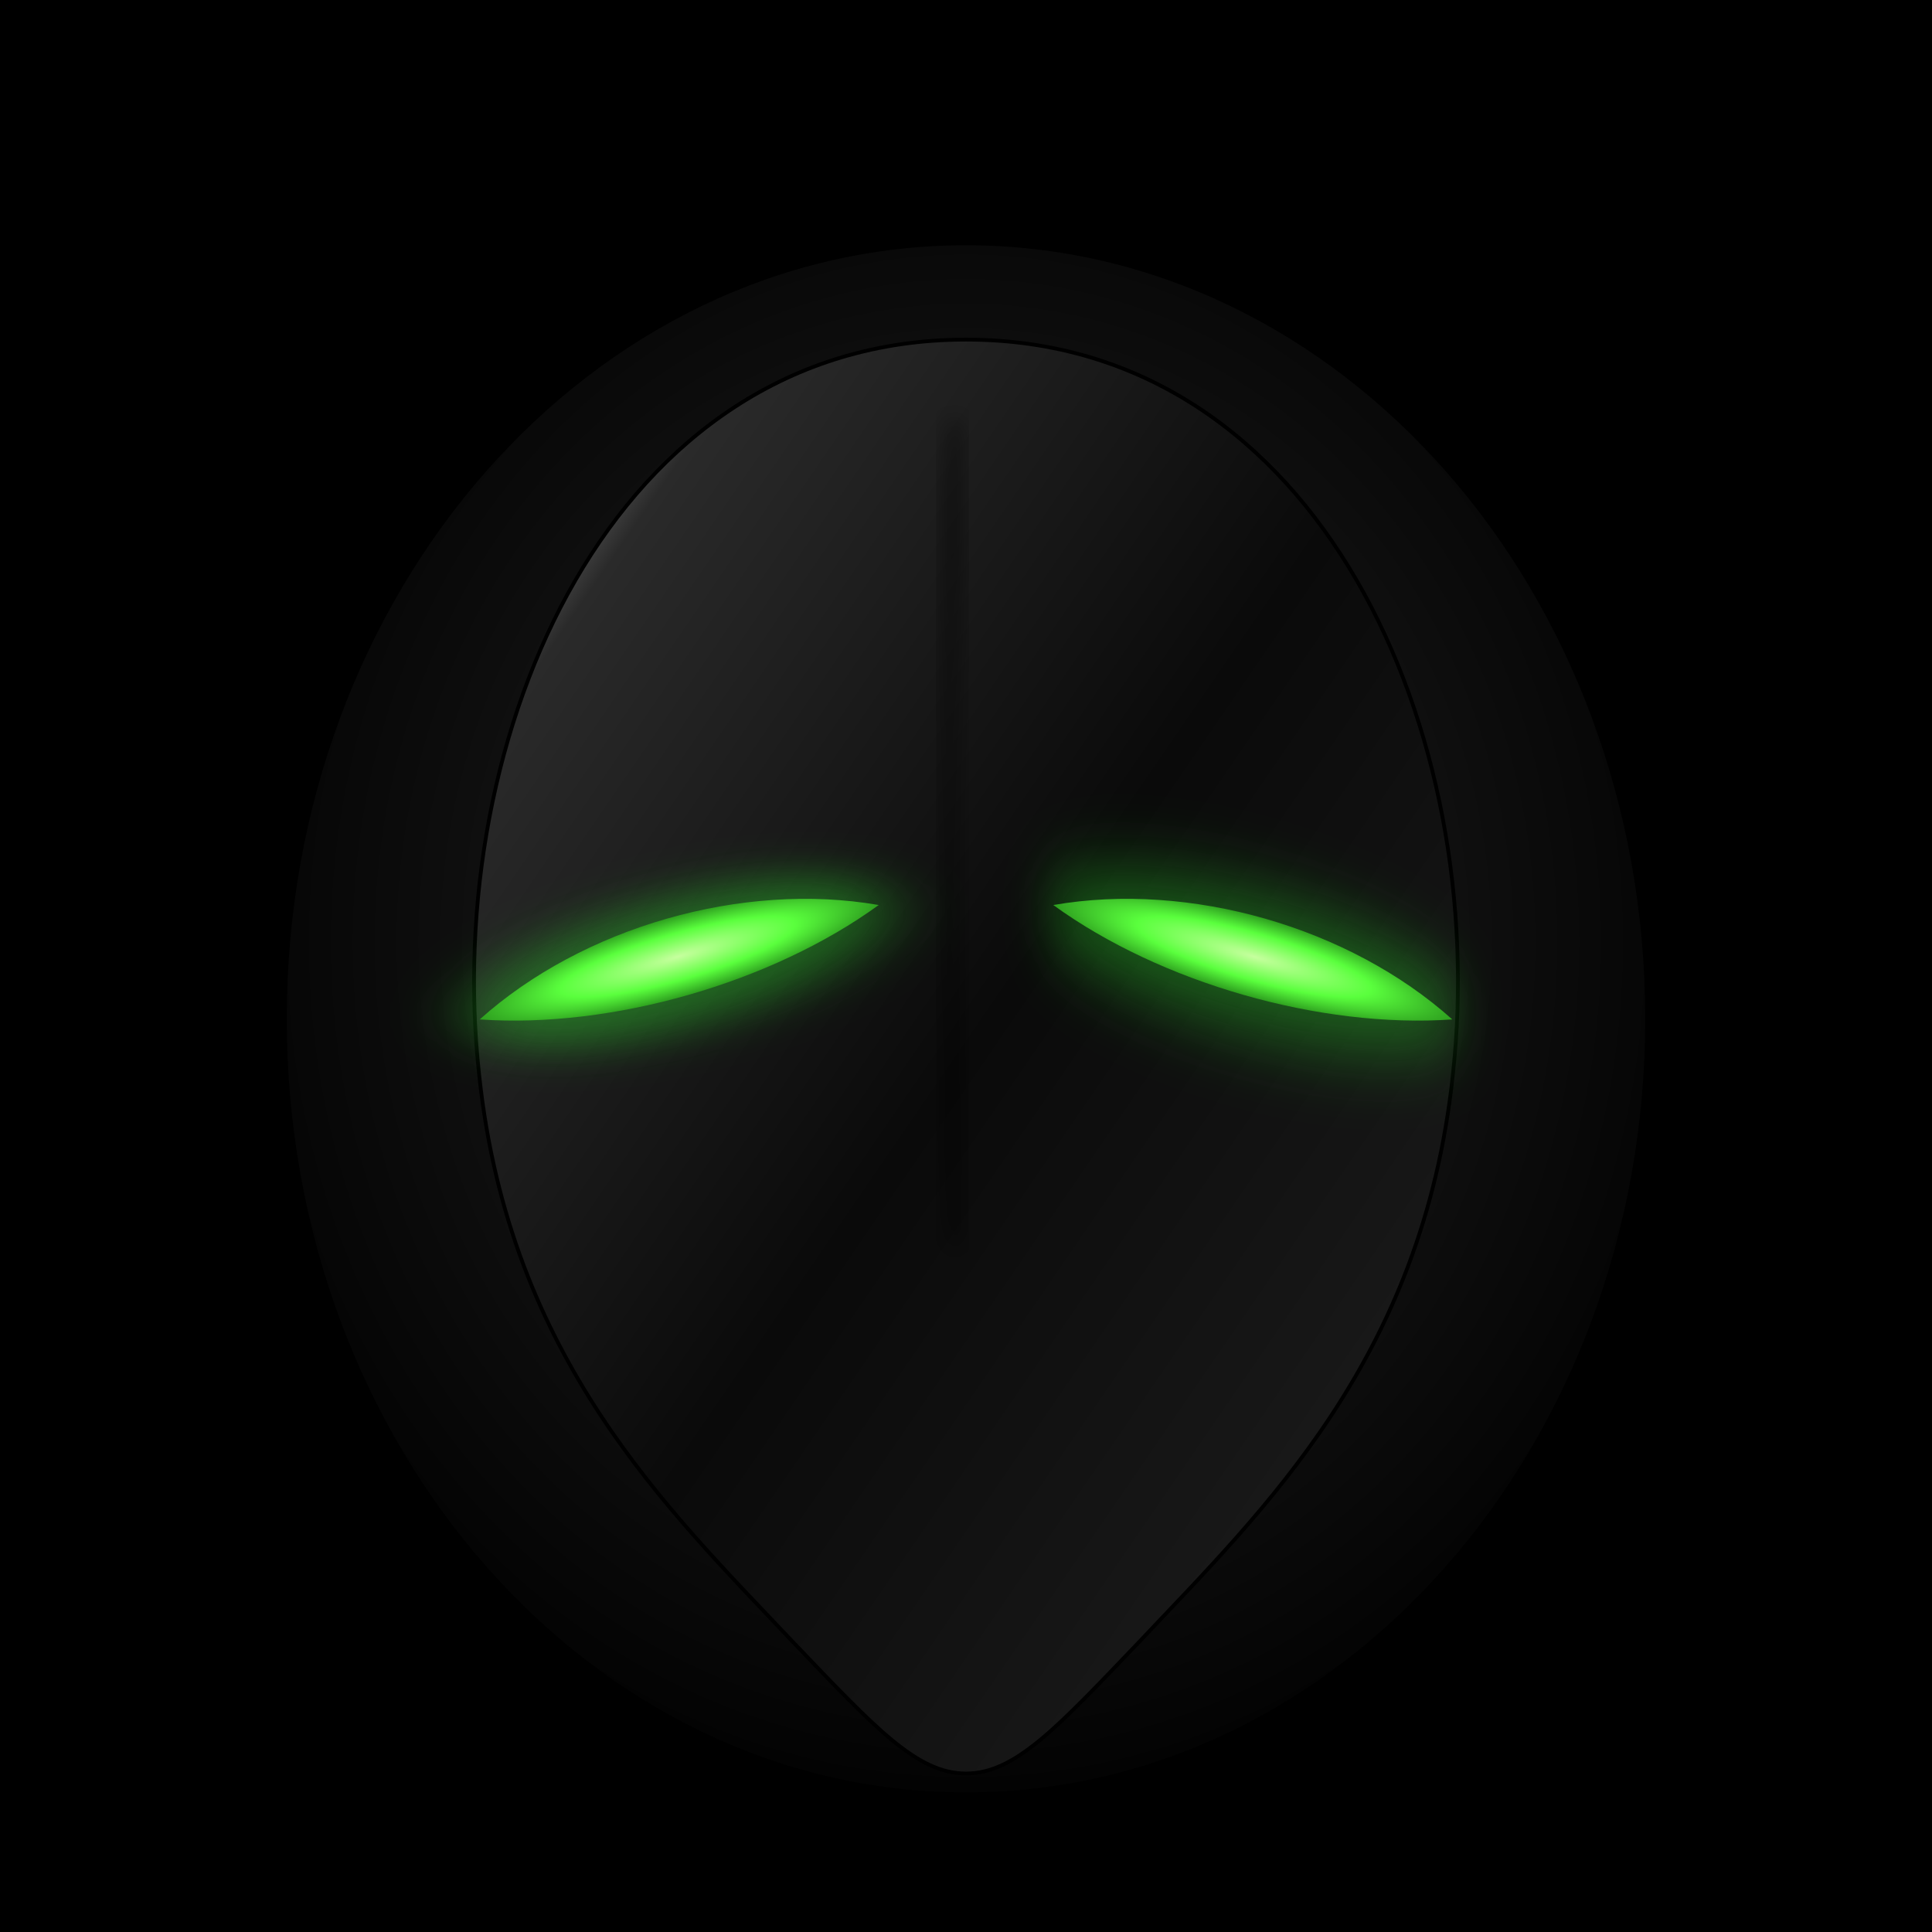
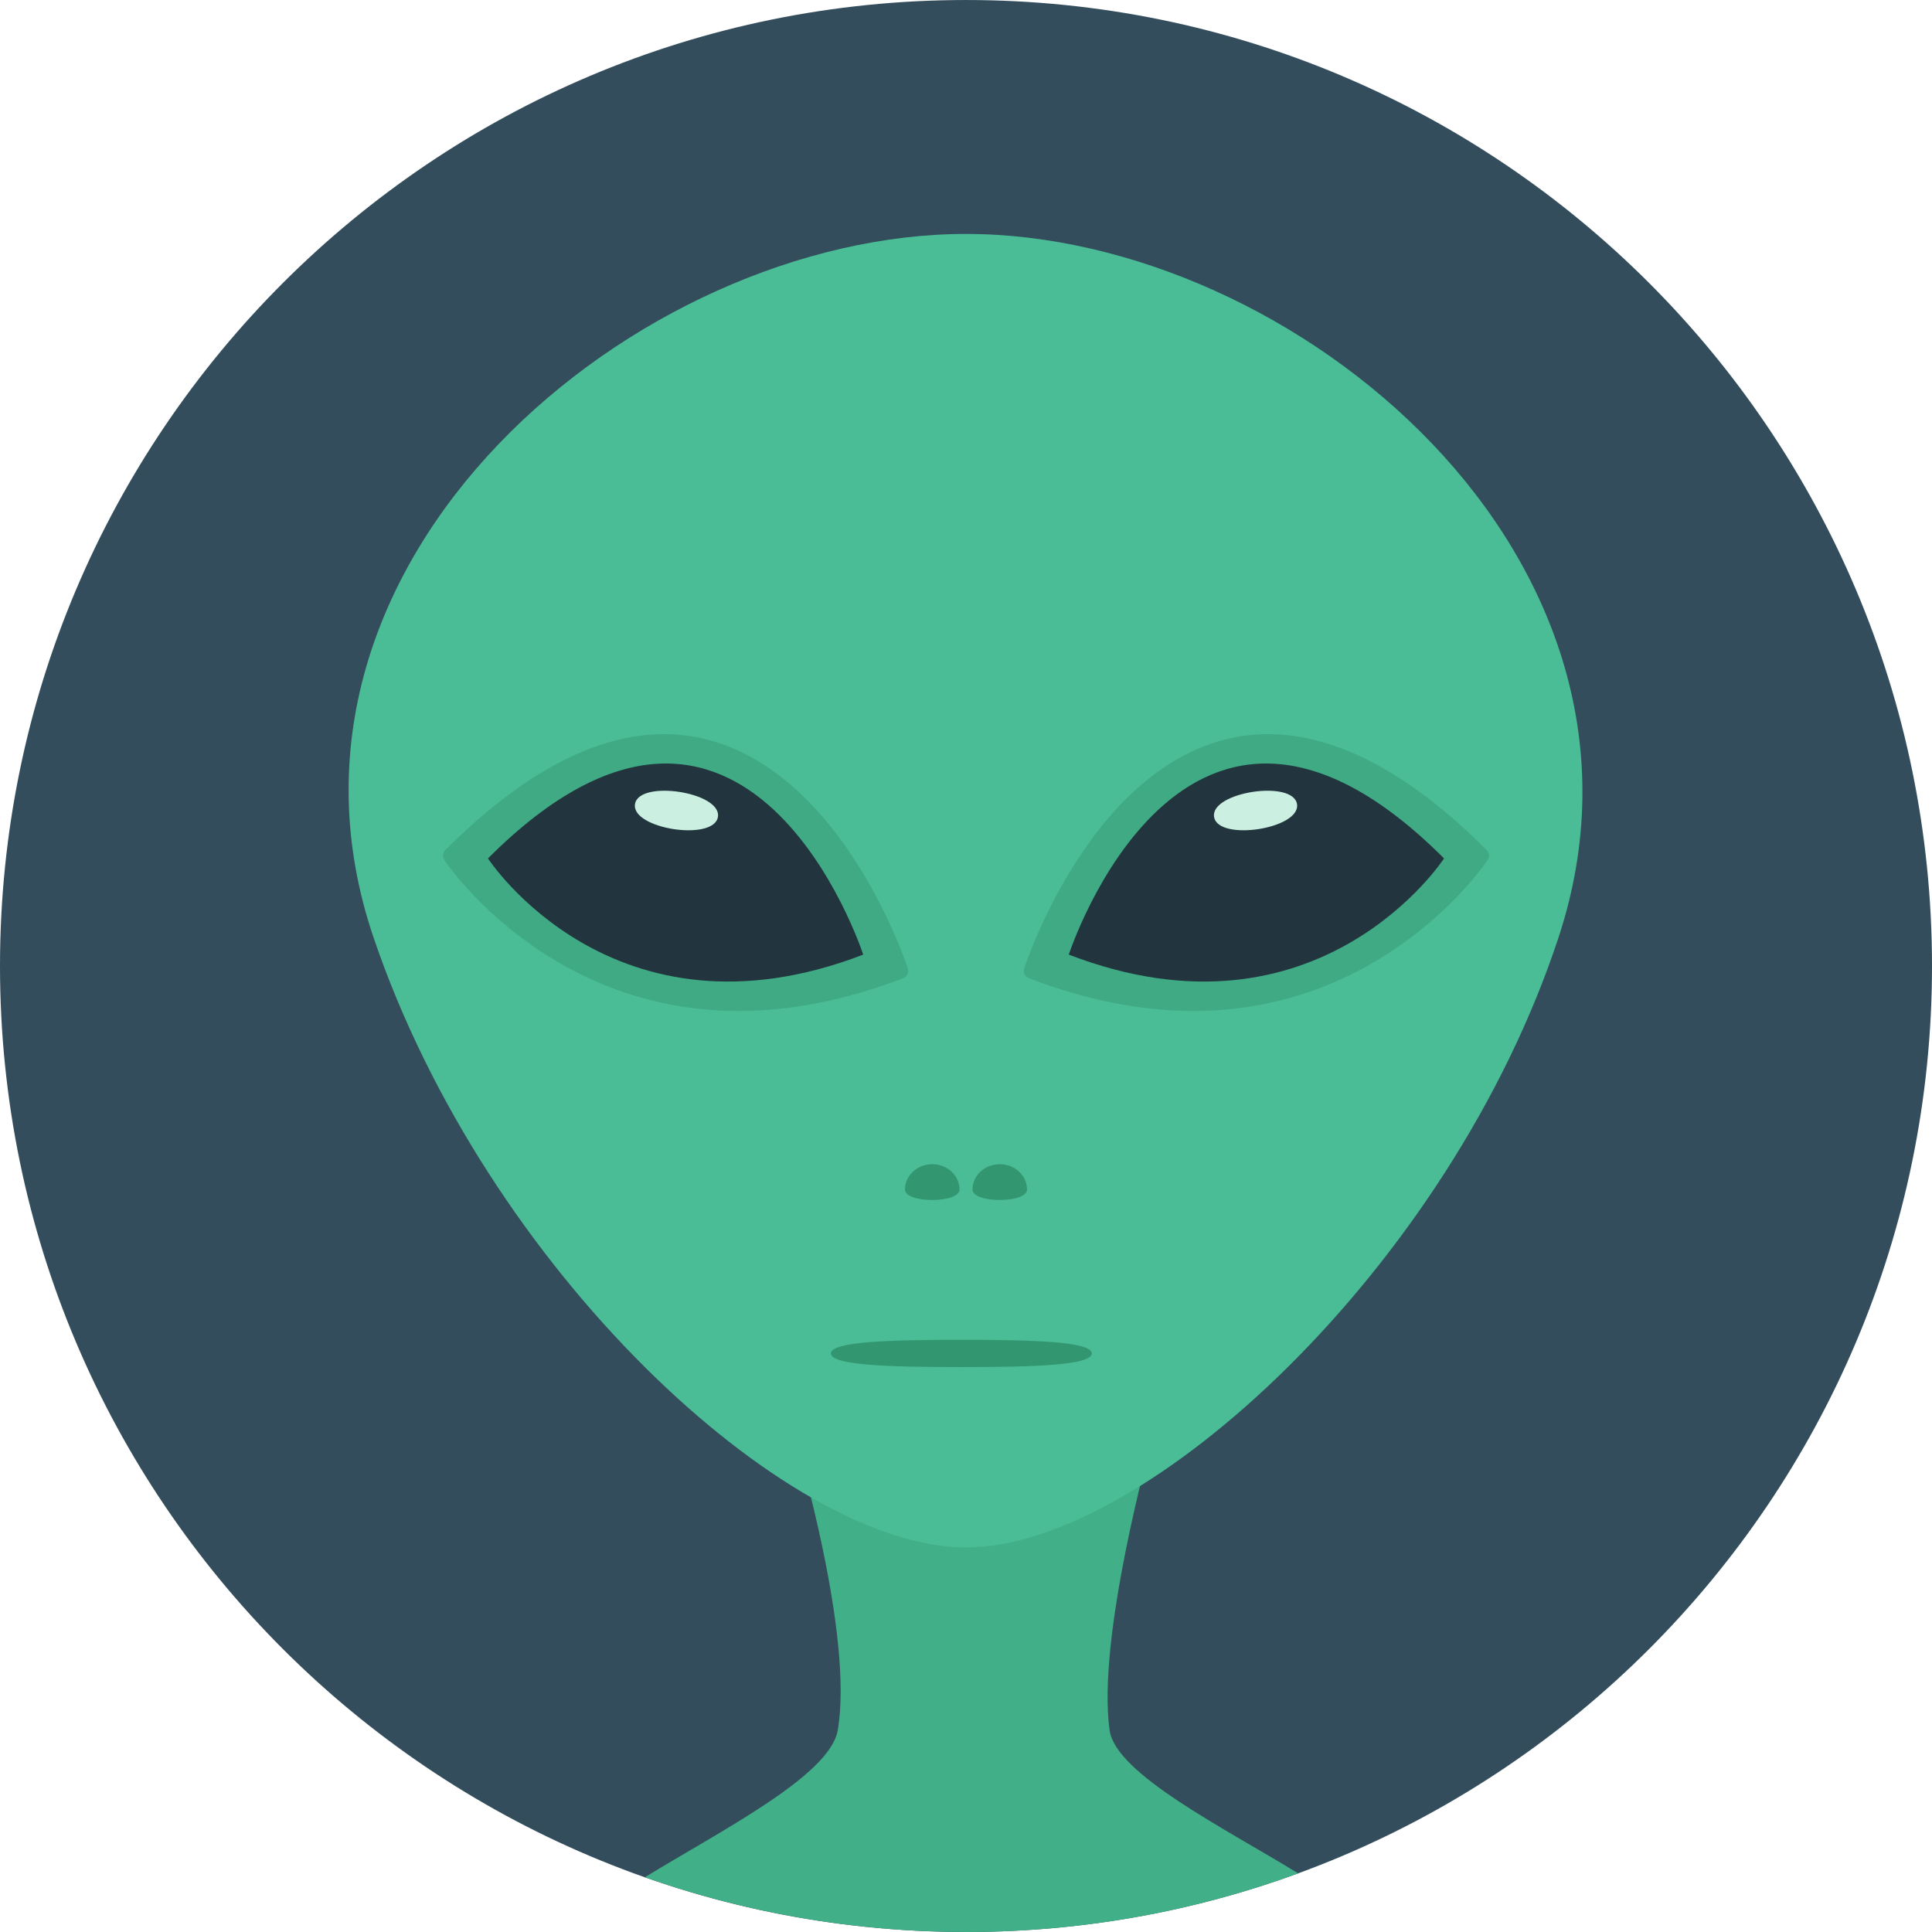
- <svg xmlns="http://www.w3.org/2000/svg" viewBox="0 0 512 512" width="512" height="512">
-   <defs>
-     <radialGradient id="glow" cx="50%" cy="45%" r="60%">
-       <stop offset="0%" stop-color="#3a3a3a" />
-       <stop offset="60%" stop-color="#0f0f0f" />
-       <stop offset="100%" stop-color="#000000" />
-     </radialGradient>
-     <linearGradient id="headMetal" x1="0%" y1="0%" x2="100%" y2="100%">
-       <stop offset="0%" stop-color="#e8e8e8" />
-       <stop offset="15%" stop-color="#2a2a2a" />
-       <stop offset="50%" stop-color="#0a0a0a" />
-       <stop offset="85%" stop-color="#1a1a1a" />
-       <stop offset="100%" stop-color="#cfcfcf" />
-     </linearGradient>
-     <radialGradient id="eyeGlow" cx="50%" cy="50%" r="65%">
-       <stop offset="0%" stop-color="#c6ff9e" />
-       <stop offset="45%" stop-color="#5aff3d" />
-       <stop offset="100%" stop-color="#0f5c0a" />
-     </radialGradient>
-     <filter id="blur1">
-       <feGaussianBlur stdDeviation="3" />
-     </filter>
-     <filter id="blur2">
-       <feGaussianBlur stdDeviation="8" />
-     </filter>
-   </defs>
-   <rect x="0" y="0" width="512" height="512" fill="#000000" />
-   <ellipse cx="256" cy="270" rx="180" ry="205" fill="url(#glow)" />
+ <svg xmlns="http://www.w3.org/2000/svg" height="800px" width="800px" version="1.1" id="Layer_1" viewBox="0 0 496.159 496.159" xml:space="preserve">
+   <path style="fill:#334D5C;" d="M248.083,0.003C111.071,0.003,0,111.063,0,248.085c0,137.001,111.07,248.07,248.083,248.07  c137.006,0,248.076-111.069,248.076-248.07C496.159,111.062,385.089,0.003,248.083,0.003z" />
+   <path style="fill:#41AF87;" d="M284.971,444.412c-3.417-23.666,10.749-74.333,10.749-74.333h-91.333c0,0,15,50,10.747,74.306  c-2.053,11.734-30.589,26.045-49.518,37.715c25.803,9.092,53.553,14.056,82.467,14.056c29.975,0,58.708-5.316,85.308-15.058  C314.494,469.512,286.584,455.591,284.971,444.412z" />
+   <path style="fill:#4ABC96;" d="M248.087,60.075c-84.163,0-185.138,83.602-152.155,180.694  c28.98,85.31,106.067,156.643,152.155,156.643s124.239-72,152.155-156.643C432.351,143.414,332.25,60.075,248.087,60.075z" />
+   <path style="fill:#3FAA83;" d="M233.127,248.717c-0.198-0.611-4.971-15.14-14.987-29.905  c-13.437-19.808-29.903-30.277-47.619-30.277c-17.508,0-36.405,10.02-56.166,29.781c-0.668,0.668-0.778,1.712-0.263,2.504  c0.252,0.388,25.799,38.802,75.568,38.803c0.002,0,0.001,0,0.003,0c13.523,0,27.749-2.833,42.278-8.422  C232.935,250.82,233.455,249.728,233.127,248.717z" />
+   <path style="fill:#22343D;" d="M125.315,220.449c0,0,32.122,49.417,96.364,24.709C221.679,245.158,192.029,153.735,125.315,220.449z  " />
+   <path style="fill:#CBEFE1;" d="M163.072,206.517c-0.974,6.372,20.328,9.628,21.301,3.256  C185.348,203.401,164.045,200.144,163.072,206.517z" />
+   <path style="fill:#3FAA83;" d="M381.804,218.316c-19.761-19.761-38.658-29.781-56.166-29.781c-17.716,0-34.182,10.469-47.619,30.277  c-10.016,14.765-14.789,29.294-14.987,29.905c-0.328,1.011,0.192,2.103,1.185,2.484c14.53,5.588,28.756,8.422,42.281,8.422  c49.769,0,75.316-38.415,75.568-38.803C382.582,220.028,382.472,218.984,381.804,218.316z" />
+   <path style="fill:#22343D;" d="M274.481,245.158c64.242,24.708,96.364-24.709,96.364-24.709  C304.131,153.735,274.481,245.158,274.481,245.158z" />
+   <path style="fill:#CBEFE1;" d="M333.088,206.517c-0.974-6.373-22.276-3.117-21.301,3.256  C312.76,216.145,334.062,212.889,333.088,206.517z" />
  <g>
-     <path d="M256,90              C 350,90 395,195 385,285              C 377,360 335,400 302,435              C 280,458 269,470 256,470              C 243,470 232,458 210,435              C 177,400 135,360 127,285              C 117,195 162,90 256,90 Z" fill="url(#headMetal)" stroke="#000" stroke-width="1" />
-     <path d="M256,112 C 245,180 248,258 256,330" stroke="#000" stroke-width="10" fill="none" opacity="0.35" filter="url(#blur1)" />
-     <ellipse cx="180" cy="255" rx="58" ry="17" fill="#33ff33" opacity="0.35" filter="url(#blur2)" transform="rotate(-16 180 255)" />
-     <ellipse cx="332" cy="255" rx="58" ry="17" fill="#33ff33" opacity="0.35" filter="url(#blur2)" transform="rotate(16 332 255)" />
-     <path d="M -55,0 C -22,-16 22,-16 55,0 C 22,12 -22,12 -55,0 Z" fill="url(#eyeGlow)" transform="translate(180,255) rotate(-16)" />
-     <path d="M -55,0 C -22,-16 22,-16 55,0 C 22,12 -22,12 -55,0 Z" fill="url(#eyeGlow)" transform="translate(332,255) rotate(16)" />
+     <path style="fill:#329670;" d="M239.413,298.983c-3.866,0-7,2.91-7,6.5s14,3.59,14,0S243.28,298.983,239.413,298.983z" />
+     <path style="fill:#329670;" d="M256.747,298.983c-3.866,0-7,2.91-7,6.5s14,3.59,14,0S260.613,298.983,256.747,298.983z" />
+     <path style="fill:#329670;" d="M280.387,347.579c0,3.038-14.999,3.5-33.5,3.5s-33.5-0.462-33.5-3.5s14.999-3.5,33.5-3.5   S280.387,344.541,280.387,347.579z" />
  </g>
</svg>
